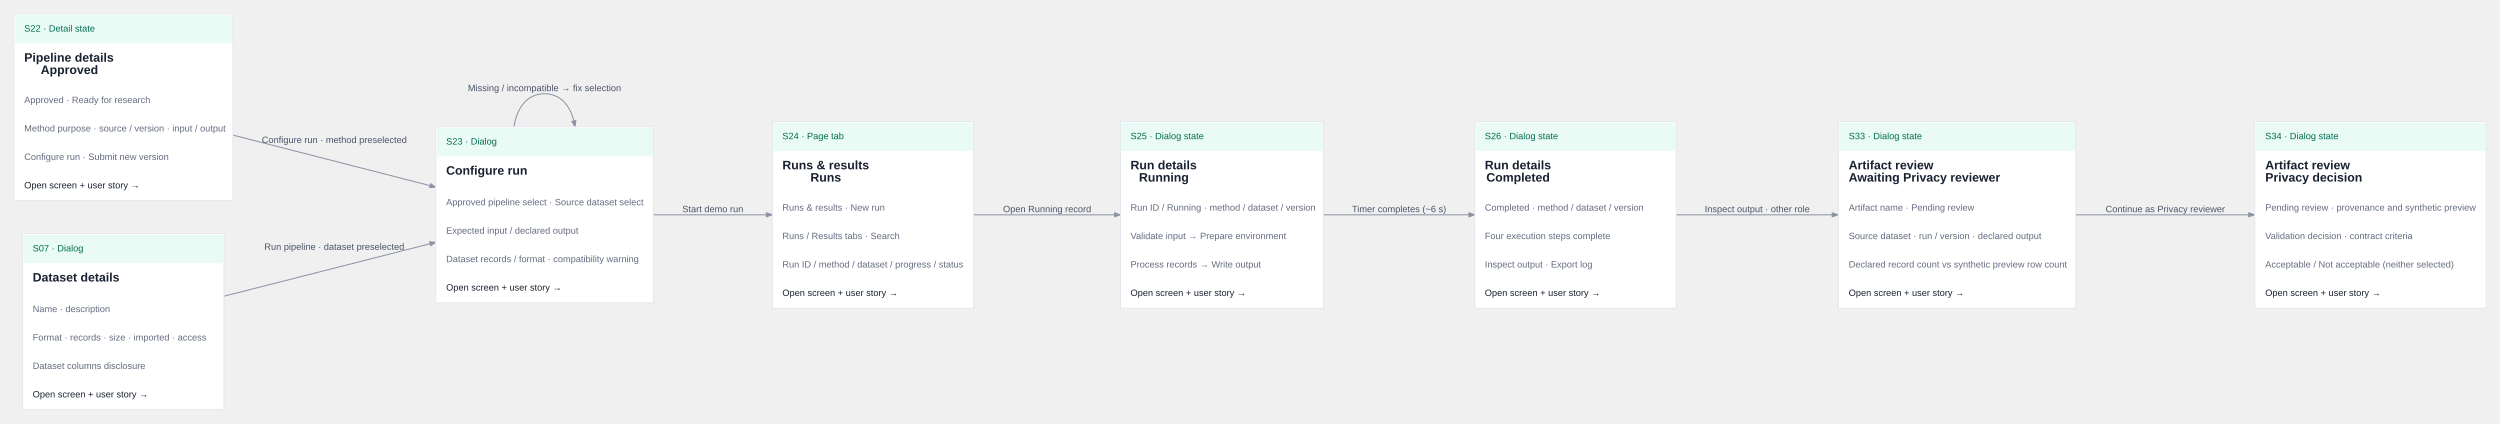
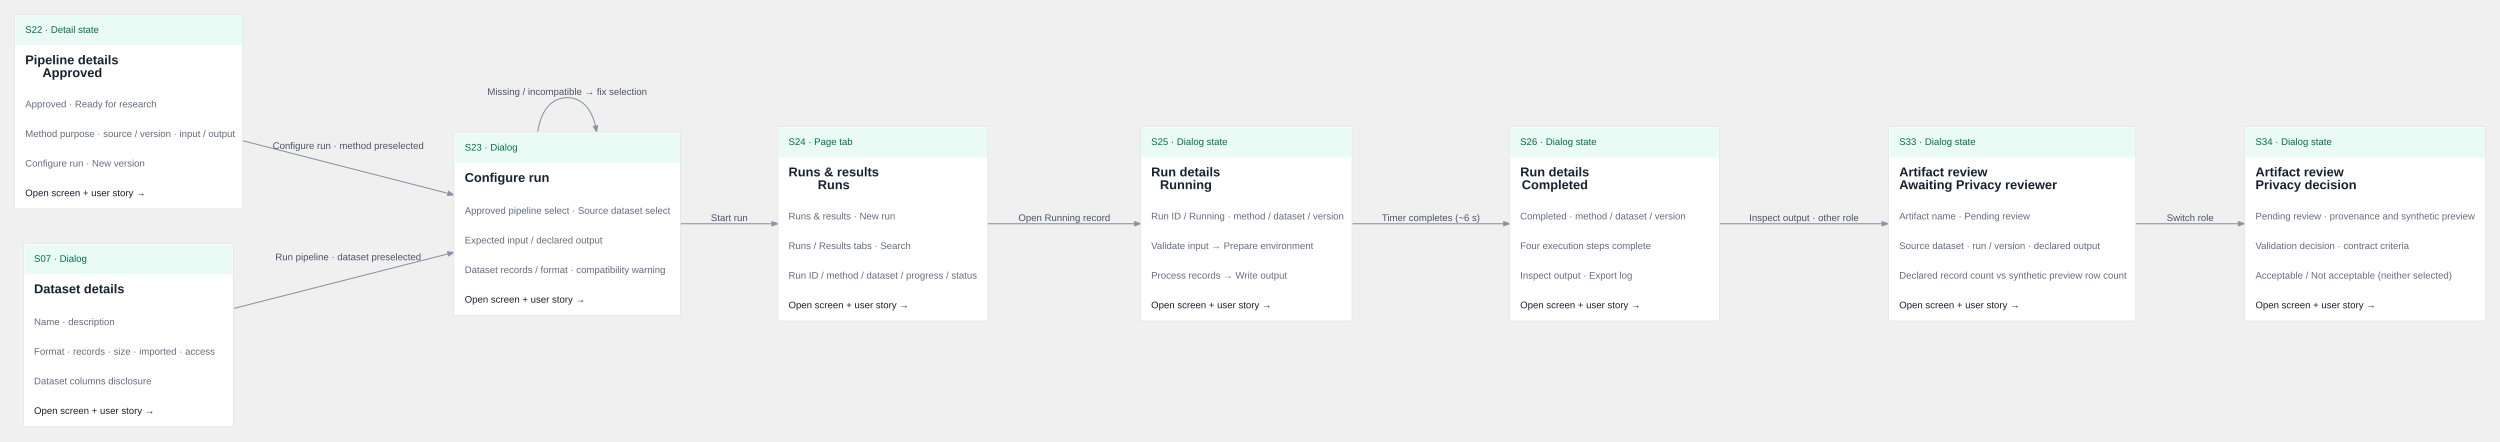
- <svg xmlns="http://www.w3.org/2000/svg" xmlns:xlink="http://www.w3.org/1999/xlink" width="3253pt" height="551pt" viewBox="0.00 0.00 3253.00 551.00">
+ <svg xmlns="http://www.w3.org/2000/svg" xmlns:xlink="http://www.w3.org/1999/xlink" width="3123pt" height="551pt" viewBox="0.00 0.00 3123.00 551.00">
  <g id="graph0" class="graph" transform="scale(1 1) rotate(0) translate(18 533)">
    <g id="edge1" class="edge">
      <g id="a_edge1">
        <a xlink:title="Configure run · method preselected">
          <path fill="none" stroke="#8c91a4" stroke-width="1.3" d="M285.17,-357.17C363.84,-337 461.61,-311.93 541.3,-291.5" />
          <polygon fill="#8c91a4" stroke="#8c91a4" stroke-width="1.3" points="542.34,-293.94 548.95,-289.54 541.03,-288.86 542.34,-293.94" />
        </a>
      </g>
      <text text-anchor="middle" x="417" y="-346.9" font-family="Arial" font-size="12.00" fill="#495268">Configure run · method preselected</text>
    </g>
    <g id="edge2" class="edge">
      <g id="a_edge2">
        <a xlink:title="Run pipeline · dataset preselected">
          <path fill="none" stroke="#8c91a4" stroke-width="1.3" d="M273.59,-147.62C354.11,-168.12 457.74,-194.5 541.41,-215.8" />
          <polygon fill="#8c91a4" stroke="#8c91a4" stroke-width="1.3" points="541.02,-218.41 548.93,-217.71 542.31,-213.32 541.02,-218.41" />
        </a>
      </g>
      <text text-anchor="middle" x="417" y="-207.9" font-family="Arial" font-size="12.00" fill="#495268">Run pipeline · dataset preselected</text>
    </g>
    <g id="edge3" class="edge">
      <g id="a_edge3">
        <a xlink:title="Missing / incompatible → fix selection">
-           <path fill="none" stroke="#8c91a4" stroke-width="1.3" d="M650.83,-368.17C654.71,-393 667.93,-411 690.5,-411 710.69,-411 723.4,-396.6 728.63,-375.79" />
-           <polygon fill="#8c91a4" stroke="#8c91a4" stroke-width="1.3" points="731.25,-376.05 730.17,-368.17 726.11,-375.01 731.25,-376.05" />
+           <path fill="none" stroke="#8c91a4" stroke-width="1.3" d="M653.74,-368.17C657.34,-393 669.59,-411 690.5,-411 709.2,-411 720.98,-396.6 725.83,-375.79" />
+           <polygon fill="#8c91a4" stroke="#8c91a4" stroke-width="1.3" points="728.46,-376.03 727.26,-368.17 723.3,-375.06 728.46,-376.03" />
        </a>
      </g>
      <text text-anchor="middle" x="690.5" y="-414.4" font-family="Arial" font-size="12.00" fill="#495268">Missing / incompatible → fix selection</text>
    </g>
    <g id="edge4" class="edge">
      <g id="a_edge4">
-         <a xlink:title="Start demo run">
-           <path fill="none" stroke="#8c91a4" stroke-width="1.3" d="M832,-253.5C879.34,-253.5 932.09,-253.5 979.21,-253.5" />
-           <polygon fill="#8c91a4" stroke="#8c91a4" stroke-width="1.3" points="979.22,-256.13 986.72,-253.5 979.22,-250.88 979.22,-256.13" />
-         </a>
-       </g>
-       <text text-anchor="middle" x="909.5" y="-256.9" font-family="Arial" font-size="12.00" fill="#495268">Start demo run</text>
+         <a xlink:title="Start run">
+           <path fill="none" stroke="#8c91a4" stroke-width="1.3" d="M832.09,-253.5C869.16,-253.5 909.12,-253.5 946.04,-253.5" />
+           <polygon fill="#8c91a4" stroke="#8c91a4" stroke-width="1.3" points="946.38,-256.13 953.87,-253.5 946.37,-250.88 946.38,-256.13" />
+         </a>
+       </g>
+       <text text-anchor="middle" x="893" y="-256.9" font-family="Arial" font-size="12.00" fill="#495268">Start run</text>
    </g>
    <g id="edge5" class="edge">
      <g id="a_edge5">
        <a xlink:title="Open Running record">
-           <path fill="none" stroke="#8c91a4" stroke-width="1.3" d="M1249.13,-253.5C1306.41,-253.5 1373.78,-253.5 1432.04,-253.5" />
-           <polygon fill="#8c91a4" stroke="#8c91a4" stroke-width="1.3" points="1432.33,-256.13 1439.83,-253.5 1432.33,-250.88 1432.33,-256.13" />
-         </a>
-       </g>
-       <text text-anchor="middle" x="1344.5" y="-256.9" font-family="Arial" font-size="12.00" fill="#495268">Open Running record</text>
+           <path fill="none" stroke="#8c91a4" stroke-width="1.3" d="M1216.13,-253.5C1273.41,-253.5 1340.78,-253.5 1399.04,-253.5" />
+           <polygon fill="#8c91a4" stroke="#8c91a4" stroke-width="1.3" points="1399.33,-256.13 1406.83,-253.5 1399.33,-250.88 1399.33,-256.13" />
+         </a>
+       </g>
+       <text text-anchor="middle" x="1311.5" y="-256.9" font-family="Arial" font-size="12.00" fill="#495268">Open Running record</text>
    </g>
    <g id="edge6" class="edge">
      <g id="a_edge6">
        <a xlink:title="Timer completes (~6 s)">
-           <path fill="none" stroke="#8c91a4" stroke-width="1.3" d="M1704.24,-253.5C1763.43,-253.5 1833.35,-253.5 1893.29,-253.5" />
-           <polygon fill="#8c91a4" stroke="#8c91a4" stroke-width="1.3" points="1893.42,-256.13 1900.92,-253.5 1893.42,-250.88 1893.42,-256.13" />
-         </a>
-       </g>
-       <text text-anchor="middle" x="1802.5" y="-256.9" font-family="Arial" font-size="12.00" fill="#495268">Timer completes (~6 s)</text>
+           <path fill="none" stroke="#8c91a4" stroke-width="1.3" d="M1671.24,-253.5C1730.43,-253.5 1800.35,-253.5 1860.29,-253.5" />
+           <polygon fill="#8c91a4" stroke="#8c91a4" stroke-width="1.3" points="1860.42,-256.13 1867.92,-253.5 1860.42,-250.88 1860.42,-256.13" />
+         </a>
+       </g>
+       <text text-anchor="middle" x="1769.5" y="-256.9" font-family="Arial" font-size="12.00" fill="#495268">Timer completes (~6 s)</text>
    </g>
    <g id="edge7" class="edge">
      <g id="a_edge7">
        <a xlink:title="Inspect output · other role">
-           <path fill="none" stroke="#8c91a4" stroke-width="1.3" d="M2163.25,-253.5C2225.38,-253.5 2300.32,-253.5 2366.04,-253.5" />
-           <polygon fill="#8c91a4" stroke="#8c91a4" stroke-width="1.3" points="2366.09,-256.13 2373.59,-253.5 2366.09,-250.88 2366.09,-256.13" />
-         </a>
-       </g>
-       <text text-anchor="middle" x="2268.5" y="-256.9" font-family="Arial" font-size="12.00" fill="#495268">Inspect output · other role</text>
+           <path fill="none" stroke="#8c91a4" stroke-width="1.3" d="M2130.25,-253.5C2192.38,-253.5 2267.32,-253.5 2333.04,-253.5" />
+           <polygon fill="#8c91a4" stroke="#8c91a4" stroke-width="1.3" points="2333.09,-256.13 2340.59,-253.5 2333.09,-250.88 2333.09,-256.13" />
+         </a>
+       </g>
+       <text text-anchor="middle" x="2235.5" y="-256.9" font-family="Arial" font-size="12.00" fill="#495268">Inspect output · other role</text>
    </g>
    <g id="edge8" class="edge">
      <g id="a_edge8">
-         <a xlink:title="Continue as Privacy reviewer">
-           <path fill="none" stroke="#8c91a4" stroke-width="1.3" d="M2683.1,-253.5C2753.54,-253.5 2836.96,-253.5 2907.88,-253.5" />
-           <polygon fill="#8c91a4" stroke="#8c91a4" stroke-width="1.3" points="2908.08,-256.13 2915.58,-253.5 2908.08,-250.88 2908.08,-256.13" />
-         </a>
-       </g>
-       <text text-anchor="middle" x="2799.5" y="-256.9" font-family="Arial" font-size="12.00" fill="#495268">Continue as Privacy reviewer</text>
+         <a xlink:title="Switch role">
+           <path fill="none" stroke="#8c91a4" stroke-width="1.3" d="M2650.04,-253.5C2691.47,-253.5 2736.36,-253.5 2778.01,-253.5" />
+           <polygon fill="#8c91a4" stroke="#8c91a4" stroke-width="1.3" points="2778.24,-256.13 2785.74,-253.5 2778.24,-250.88 2778.24,-256.13" />
+         </a>
+       </g>
+       <text text-anchor="middle" x="2718" y="-256.9" font-family="Arial" font-size="12.00" fill="#495268">Switch role</text>
    </g>
    <g id="node-S22" class="node">
      <g id="a_node-S22">
        <a xlink:href="#screen=S22&amp;journey=F07" xlink:title="Pipeline details · Approved">
          <polygon fill="white" stroke="transparent" points="0,-272 0,-515 285,-515 285,-272 0,-272" />
          <polygon fill="#eafbf5" stroke="transparent" points="1.5,-476.5 1.5,-513.5 284.5,-513.5 284.5,-476.5 1.5,-476.5" />
          <text text-anchor="start" x="13.5" y="-491.9" font-family="Arial" font-size="12.00" fill="#006b50">S22 · Detail state</text>
          <text text-anchor="start" x="13.5" y="-452.7" font-family="Arial" font-weight="bold" font-size="16.00" fill="#18212f">Pipeline details</text>
          <text text-anchor="start" x="35" y="-436.7" font-family="Arial" font-weight="bold" font-size="16.00" fill="#18212f">Approved</text>
          <text text-anchor="start" x="13.5" y="-398.9" font-family="Arial" font-size="12.00" fill="#626a7e">Approved · Ready for research</text>
          <text text-anchor="start" x="13.5" y="-361.9" font-family="Arial" font-size="12.00" fill="#626a7e">Method purpose · source / version · input / output</text>
-           <text text-anchor="start" x="13.5" y="-324.9" font-family="Arial" font-size="12.00" fill="#626a7e">Configure run · Submit new version</text>
+           <text text-anchor="start" x="13.5" y="-324.9" font-family="Arial" font-size="12.00" fill="#626a7e">Configure run · New version</text>
          <text text-anchor="start" x="13.5" y="-287.9" font-family="Arial" font-size="12.00" fill="#18212f">Open screen + user story →</text>
          <polygon fill="none" stroke="#e0e4ec" points="0,-272 0,-515 285,-515 285,-272 0,-272" />
        </a>
      </g>
    </g>
    <g id="node-S07" class="node">
      <g id="a_node-S07">
        <a xlink:href="#screen=S07&amp;journey=F07" xlink:title="Dataset details">
          <polygon fill="white" stroke="transparent" points="11.5,0 11.5,-229 273.5,-229 273.5,0 11.5,0" />
          <polygon fill="#eafbf5" stroke="transparent" points="12.5,-190.5 12.5,-227.5 272.5,-227.5 272.5,-190.5 12.5,-190.5" />
          <text text-anchor="start" x="24.5" y="-205.9" font-family="Arial" font-size="12.00" fill="#006b50">S07 · Dialog</text>
          <text text-anchor="start" x="24.5" y="-166.7" font-family="Arial" font-weight="bold" font-size="16.00" fill="#18212f">Dataset details</text>
          <text text-anchor="start" x="24.5" y="-126.9" font-family="Arial" font-size="12.00" fill="#626a7e">Name · description</text>
          <text text-anchor="start" x="24.5" y="-89.9" font-family="Arial" font-size="12.00" fill="#626a7e">Format · records · size · imported · access</text>
          <text text-anchor="start" x="24.5" y="-52.9" font-family="Arial" font-size="12.00" fill="#626a7e">Dataset columns disclosure</text>
          <text text-anchor="start" x="24.5" y="-15.9" font-family="Arial" font-size="12.00" fill="#18212f">Open screen + user story →</text>
          <polygon fill="none" stroke="#e0e4ec" points="11.5,0 11.5,-229 273.5,-229 273.5,0 11.5,0" />
        </a>
      </g>
    </g>
    <g id="node-S23" class="node">
      <g id="a_node-S23">
        <a xlink:href="#screen=S23&amp;journey=F07" xlink:title="Configure run">
          <polygon fill="white" stroke="transparent" points="549,-139 549,-368 832,-368 832,-139 549,-139" />
          <polygon fill="#eafbf5" stroke="transparent" points="550.5,-329.5 550.5,-366.5 831.5,-366.5 831.5,-329.5 550.5,-329.5" />
          <text text-anchor="start" x="562.5" y="-344.9" font-family="Arial" font-size="12.00" fill="#006b50">S23 · Dialog</text>
          <text text-anchor="start" x="562.5" y="-305.7" font-family="Arial" font-weight="bold" font-size="16.00" fill="#18212f">Configure run</text>
          <text text-anchor="start" x="562.5" y="-265.9" font-family="Arial" font-size="12.00" fill="#626a7e">Approved pipeline select · Source dataset select</text>
          <text text-anchor="start" x="562.5" y="-228.9" font-family="Arial" font-size="12.00" fill="#626a7e">Expected input / declared output</text>
          <text text-anchor="start" x="562.5" y="-191.9" font-family="Arial" font-size="12.00" fill="#626a7e">Dataset records / format · compatibility warning</text>
          <text text-anchor="start" x="562.5" y="-154.9" font-family="Arial" font-size="12.00" fill="#18212f">Open screen + user story →</text>
          <polygon fill="none" stroke="#e0e4ec" points="549,-139 549,-368 832,-368 832,-139 549,-139" />
        </a>
      </g>
    </g>
    <g id="node-S24" class="node">
      <g id="a_node-S24">
        <a xlink:href="#screen=S24&amp;journey=F07" xlink:title="Runs &amp; results · Runs">
-           <polygon fill="white" stroke="transparent" points="987,-132 987,-375 1249,-375 1249,-132 987,-132" />
-           <polygon fill="#eafbf5" stroke="transparent" points="988,-336.5 988,-373.5 1248,-373.5 1248,-336.5 988,-336.5" />
-           <text text-anchor="start" x="1000" y="-351.9" font-family="Arial" font-size="12.00" fill="#006b50">S24 · Page tab</text>
-           <text text-anchor="start" x="1000" y="-312.7" font-family="Arial" font-weight="bold" font-size="16.00" fill="#18212f">Runs &amp; results</text>
-           <text text-anchor="start" x="1036.5" y="-296.7" font-family="Arial" font-weight="bold" font-size="16.00" fill="#18212f">Runs</text>
-           <text text-anchor="start" x="1000" y="-258.9" font-family="Arial" font-size="12.00" fill="#626a7e">Runs &amp; results · New run</text>
-           <text text-anchor="start" x="1000" y="-221.9" font-family="Arial" font-size="12.00" fill="#626a7e">Runs / Results tabs · Search</text>
-           <text text-anchor="start" x="1000" y="-184.9" font-family="Arial" font-size="12.00" fill="#626a7e">Run ID / method / dataset / progress / status</text>
-           <text text-anchor="start" x="1000" y="-147.9" font-family="Arial" font-size="12.00" fill="#18212f">Open screen + user story →</text>
-           <polygon fill="none" stroke="#e0e4ec" points="987,-132 987,-375 1249,-375 1249,-132 987,-132" />
+           <polygon fill="white" stroke="transparent" points="954,-132 954,-375 1216,-375 1216,-132 954,-132" />
+           <polygon fill="#eafbf5" stroke="transparent" points="955,-336.5 955,-373.5 1215,-373.5 1215,-336.5 955,-336.5" />
+           <text text-anchor="start" x="967" y="-351.9" font-family="Arial" font-size="12.00" fill="#006b50">S24 · Page tab</text>
+           <text text-anchor="start" x="967" y="-312.7" font-family="Arial" font-weight="bold" font-size="16.00" fill="#18212f">Runs &amp; results</text>
+           <text text-anchor="start" x="1003.5" y="-296.7" font-family="Arial" font-weight="bold" font-size="16.00" fill="#18212f">Runs</text>
+           <text text-anchor="start" x="967" y="-258.9" font-family="Arial" font-size="12.00" fill="#626a7e">Runs &amp; results · New run</text>
+           <text text-anchor="start" x="967" y="-221.9" font-family="Arial" font-size="12.00" fill="#626a7e">Runs / Results tabs · Search</text>
+           <text text-anchor="start" x="967" y="-184.9" font-family="Arial" font-size="12.00" fill="#626a7e">Run ID / method / dataset / progress / status</text>
+           <text text-anchor="start" x="967" y="-147.9" font-family="Arial" font-size="12.00" fill="#18212f">Open screen + user story →</text>
+           <polygon fill="none" stroke="#e0e4ec" points="954,-132 954,-375 1216,-375 1216,-132 954,-132" />
        </a>
      </g>
    </g>
    <g id="node-S25" class="node">
      <g id="a_node-S25">
        <a xlink:href="#screen=S25&amp;journey=F07" xlink:title="Run details · Running">
-           <polygon fill="white" stroke="transparent" points="1440,-132 1440,-375 1704,-375 1704,-132 1440,-132" />
-           <polygon fill="#eafbf5" stroke="transparent" points="1441,-336.5 1441,-373.5 1703,-373.5 1703,-336.5 1441,-336.5" />
-           <text text-anchor="start" x="1453" y="-351.9" font-family="Arial" font-size="12.00" fill="#006b50">S25 · Dialog state</text>
-           <text text-anchor="start" x="1453" y="-312.7" font-family="Arial" font-weight="bold" font-size="16.00" fill="#18212f">Run details</text>
-           <text text-anchor="start" x="1464" y="-296.7" font-family="Arial" font-weight="bold" font-size="16.00" fill="#18212f">Running</text>
-           <text text-anchor="start" x="1453" y="-258.9" font-family="Arial" font-size="12.00" fill="#626a7e">Run ID / Running · method / dataset / version</text>
-           <text text-anchor="start" x="1453" y="-221.9" font-family="Arial" font-size="12.00" fill="#626a7e">Validate input → Prepare environment</text>
-           <text text-anchor="start" x="1453" y="-184.9" font-family="Arial" font-size="12.00" fill="#626a7e">Process records → Write output</text>
-           <text text-anchor="start" x="1453" y="-147.9" font-family="Arial" font-size="12.00" fill="#18212f">Open screen + user story →</text>
-           <polygon fill="none" stroke="#e0e4ec" points="1440,-132 1440,-375 1704,-375 1704,-132 1440,-132" />
+           <polygon fill="white" stroke="transparent" points="1407,-132 1407,-375 1671,-375 1671,-132 1407,-132" />
+           <polygon fill="#eafbf5" stroke="transparent" points="1408,-336.5 1408,-373.5 1670,-373.5 1670,-336.5 1408,-336.5" />
+           <text text-anchor="start" x="1420" y="-351.9" font-family="Arial" font-size="12.00" fill="#006b50">S25 · Dialog state</text>
+           <text text-anchor="start" x="1420" y="-312.7" font-family="Arial" font-weight="bold" font-size="16.00" fill="#18212f">Run details</text>
+           <text text-anchor="start" x="1431" y="-296.7" font-family="Arial" font-weight="bold" font-size="16.00" fill="#18212f">Running</text>
+           <text text-anchor="start" x="1420" y="-258.9" font-family="Arial" font-size="12.00" fill="#626a7e">Run ID / Running · method / dataset / version</text>
+           <text text-anchor="start" x="1420" y="-221.9" font-family="Arial" font-size="12.00" fill="#626a7e">Validate input → Prepare environment</text>
+           <text text-anchor="start" x="1420" y="-184.9" font-family="Arial" font-size="12.00" fill="#626a7e">Process records → Write output</text>
+           <text text-anchor="start" x="1420" y="-147.9" font-family="Arial" font-size="12.00" fill="#18212f">Open screen + user story →</text>
+           <polygon fill="none" stroke="#e0e4ec" points="1407,-132 1407,-375 1671,-375 1671,-132 1407,-132" />
        </a>
      </g>
    </g>
    <g id="node-S26" class="node">
      <g id="a_node-S26">
        <a xlink:href="#screen=S26&amp;journey=F07" xlink:title="Run details · Completed">
-           <polygon fill="white" stroke="transparent" points="1901,-132 1901,-375 2163,-375 2163,-132 1901,-132" />
-           <polygon fill="#eafbf5" stroke="transparent" points="1902,-336.5 1902,-373.5 2162,-373.5 2162,-336.5 1902,-336.5" />
-           <text text-anchor="start" x="1914" y="-351.9" font-family="Arial" font-size="12.00" fill="#006b50">S26 · Dialog state</text>
-           <text text-anchor="start" x="1914" y="-312.7" font-family="Arial" font-weight="bold" font-size="16.00" fill="#18212f">Run details</text>
-           <text text-anchor="start" x="1916" y="-296.7" font-family="Arial" font-weight="bold" font-size="16.00" fill="#18212f">Completed</text>
-           <text text-anchor="start" x="1914" y="-258.9" font-family="Arial" font-size="12.00" fill="#626a7e">Completed · method / dataset / version</text>
-           <text text-anchor="start" x="1914" y="-221.9" font-family="Arial" font-size="12.00" fill="#626a7e">Four execution steps complete</text>
-           <text text-anchor="start" x="1914" y="-184.9" font-family="Arial" font-size="12.00" fill="#626a7e">Inspect output · Export log</text>
-           <text text-anchor="start" x="1914" y="-147.9" font-family="Arial" font-size="12.00" fill="#18212f">Open screen + user story →</text>
-           <polygon fill="none" stroke="#e0e4ec" points="1901,-132 1901,-375 2163,-375 2163,-132 1901,-132" />
+           <polygon fill="white" stroke="transparent" points="1868,-132 1868,-375 2130,-375 2130,-132 1868,-132" />
+           <polygon fill="#eafbf5" stroke="transparent" points="1869,-336.5 1869,-373.5 2129,-373.5 2129,-336.5 1869,-336.5" />
+           <text text-anchor="start" x="1881" y="-351.9" font-family="Arial" font-size="12.00" fill="#006b50">S26 · Dialog state</text>
+           <text text-anchor="start" x="1881" y="-312.7" font-family="Arial" font-weight="bold" font-size="16.00" fill="#18212f">Run details</text>
+           <text text-anchor="start" x="1883" y="-296.7" font-family="Arial" font-weight="bold" font-size="16.00" fill="#18212f">Completed</text>
+           <text text-anchor="start" x="1881" y="-258.9" font-family="Arial" font-size="12.00" fill="#626a7e">Completed · method / dataset / version</text>
+           <text text-anchor="start" x="1881" y="-221.9" font-family="Arial" font-size="12.00" fill="#626a7e">Four execution steps complete</text>
+           <text text-anchor="start" x="1881" y="-184.9" font-family="Arial" font-size="12.00" fill="#626a7e">Inspect output · Export log</text>
+           <text text-anchor="start" x="1881" y="-147.9" font-family="Arial" font-size="12.00" fill="#18212f">Open screen + user story →</text>
+           <polygon fill="none" stroke="#e0e4ec" points="1868,-132 1868,-375 2130,-375 2130,-132 1868,-132" />
        </a>
      </g>
    </g>
    <g id="node-S33" class="node">
      <g id="a_node-S33">
        <a xlink:href="#screen=S33&amp;journey=F07" xlink:title="Artifact review · Awaiting Privacy reviewer">
-           <polygon fill="white" stroke="transparent" points="2374,-132 2374,-375 2683,-375 2683,-132 2374,-132" />
-           <polygon fill="#eafbf5" stroke="transparent" points="2375.5,-336.5 2375.5,-373.5 2682.5,-373.5 2682.5,-336.5 2375.5,-336.5" />
-           <text text-anchor="start" x="2387.5" y="-351.9" font-family="Arial" font-size="12.00" fill="#006b50">S33 · Dialog state</text>
-           <text text-anchor="start" x="2387.5" y="-312.7" font-family="Arial" font-weight="bold" font-size="16.00" fill="#18212f">Artifact review</text>
-           <text text-anchor="start" x="2387.5" y="-296.7" font-family="Arial" font-weight="bold" font-size="16.00" fill="#18212f">Awaiting Privacy reviewer</text>
-           <text text-anchor="start" x="2387.5" y="-258.9" font-family="Arial" font-size="12.00" fill="#626a7e">Artifact name · Pending review</text>
-           <text text-anchor="start" x="2387.5" y="-221.9" font-family="Arial" font-size="12.00" fill="#626a7e">Source dataset · run / version · declared output</text>
-           <text text-anchor="start" x="2387.5" y="-184.9" font-family="Arial" font-size="12.00" fill="#626a7e">Declared record count vs synthetic preview row count</text>
-           <text text-anchor="start" x="2387.5" y="-147.9" font-family="Arial" font-size="12.00" fill="#18212f">Open screen + user story →</text>
-           <polygon fill="none" stroke="#e0e4ec" points="2374,-132 2374,-375 2683,-375 2683,-132 2374,-132" />
+           <polygon fill="white" stroke="transparent" points="2341,-132 2341,-375 2650,-375 2650,-132 2341,-132" />
+           <polygon fill="#eafbf5" stroke="transparent" points="2342.5,-336.5 2342.5,-373.5 2649.5,-373.5 2649.5,-336.5 2342.5,-336.5" />
+           <text text-anchor="start" x="2354.5" y="-351.9" font-family="Arial" font-size="12.00" fill="#006b50">S33 · Dialog state</text>
+           <text text-anchor="start" x="2354.5" y="-312.7" font-family="Arial" font-weight="bold" font-size="16.00" fill="#18212f">Artifact review</text>
+           <text text-anchor="start" x="2354.5" y="-296.7" font-family="Arial" font-weight="bold" font-size="16.00" fill="#18212f">Awaiting Privacy reviewer</text>
+           <text text-anchor="start" x="2354.5" y="-258.9" font-family="Arial" font-size="12.00" fill="#626a7e">Artifact name · Pending review</text>
+           <text text-anchor="start" x="2354.5" y="-221.9" font-family="Arial" font-size="12.00" fill="#626a7e">Source dataset · run / version · declared output</text>
+           <text text-anchor="start" x="2354.5" y="-184.9" font-family="Arial" font-size="12.00" fill="#626a7e">Declared record count vs synthetic preview row count</text>
+           <text text-anchor="start" x="2354.5" y="-147.9" font-family="Arial" font-size="12.00" fill="#18212f">Open screen + user story →</text>
+           <polygon fill="none" stroke="#e0e4ec" points="2341,-132 2341,-375 2650,-375 2650,-132 2341,-132" />
        </a>
      </g>
    </g>
    <g id="node-S34" class="node">
      <g id="a_node-S34">
        <a xlink:href="#screen=S34&amp;journey=F07" xlink:title="Artifact review · Privacy decision">
-           <polygon fill="white" stroke="transparent" points="2916,-132 2916,-375 3217,-375 3217,-132 2916,-132" />
-           <polygon fill="#eafbf5" stroke="transparent" points="2917.5,-336.5 2917.5,-373.5 3216.5,-373.5 3216.5,-336.5 2917.5,-336.5" />
-           <text text-anchor="start" x="2929.5" y="-351.9" font-family="Arial" font-size="12.00" fill="#006b50">S34 · Dialog state</text>
-           <text text-anchor="start" x="2929.5" y="-312.7" font-family="Arial" font-weight="bold" font-size="16.00" fill="#18212f">Artifact review</text>
-           <text text-anchor="start" x="2929.5" y="-296.7" font-family="Arial" font-weight="bold" font-size="16.00" fill="#18212f">Privacy decision</text>
-           <text text-anchor="start" x="2929.5" y="-258.9" font-family="Arial" font-size="12.00" fill="#626a7e">Pending review · provenance and synthetic preview</text>
-           <text text-anchor="start" x="2929.5" y="-221.9" font-family="Arial" font-size="12.00" fill="#626a7e">Validation decision · contract criteria</text>
-           <text text-anchor="start" x="2929.5" y="-184.9" font-family="Arial" font-size="12.00" fill="#626a7e">Acceptable / Not acceptable (neither selected)</text>
-           <text text-anchor="start" x="2929.5" y="-147.9" font-family="Arial" font-size="12.00" fill="#18212f">Open screen + user story →</text>
-           <polygon fill="none" stroke="#e0e4ec" points="2916,-132 2916,-375 3217,-375 3217,-132 2916,-132" />
+           <polygon fill="white" stroke="transparent" points="2786,-132 2786,-375 3087,-375 3087,-132 2786,-132" />
+           <polygon fill="#eafbf5" stroke="transparent" points="2787.5,-336.5 2787.5,-373.5 3086.5,-373.5 3086.5,-336.5 2787.5,-336.5" />
+           <text text-anchor="start" x="2799.5" y="-351.9" font-family="Arial" font-size="12.00" fill="#006b50">S34 · Dialog state</text>
+           <text text-anchor="start" x="2799.5" y="-312.7" font-family="Arial" font-weight="bold" font-size="16.00" fill="#18212f">Artifact review</text>
+           <text text-anchor="start" x="2799.5" y="-296.7" font-family="Arial" font-weight="bold" font-size="16.00" fill="#18212f">Privacy decision</text>
+           <text text-anchor="start" x="2799.5" y="-258.9" font-family="Arial" font-size="12.00" fill="#626a7e">Pending review · provenance and synthetic preview</text>
+           <text text-anchor="start" x="2799.5" y="-221.9" font-family="Arial" font-size="12.00" fill="#626a7e">Validation decision · contract criteria</text>
+           <text text-anchor="start" x="2799.5" y="-184.9" font-family="Arial" font-size="12.00" fill="#626a7e">Acceptable / Not acceptable (neither selected)</text>
+           <text text-anchor="start" x="2799.5" y="-147.9" font-family="Arial" font-size="12.00" fill="#18212f">Open screen + user story →</text>
+           <polygon fill="none" stroke="#e0e4ec" points="2786,-132 2786,-375 3087,-375 3087,-132 2786,-132" />
        </a>
      </g>
    </g>
  </g>
</svg>
